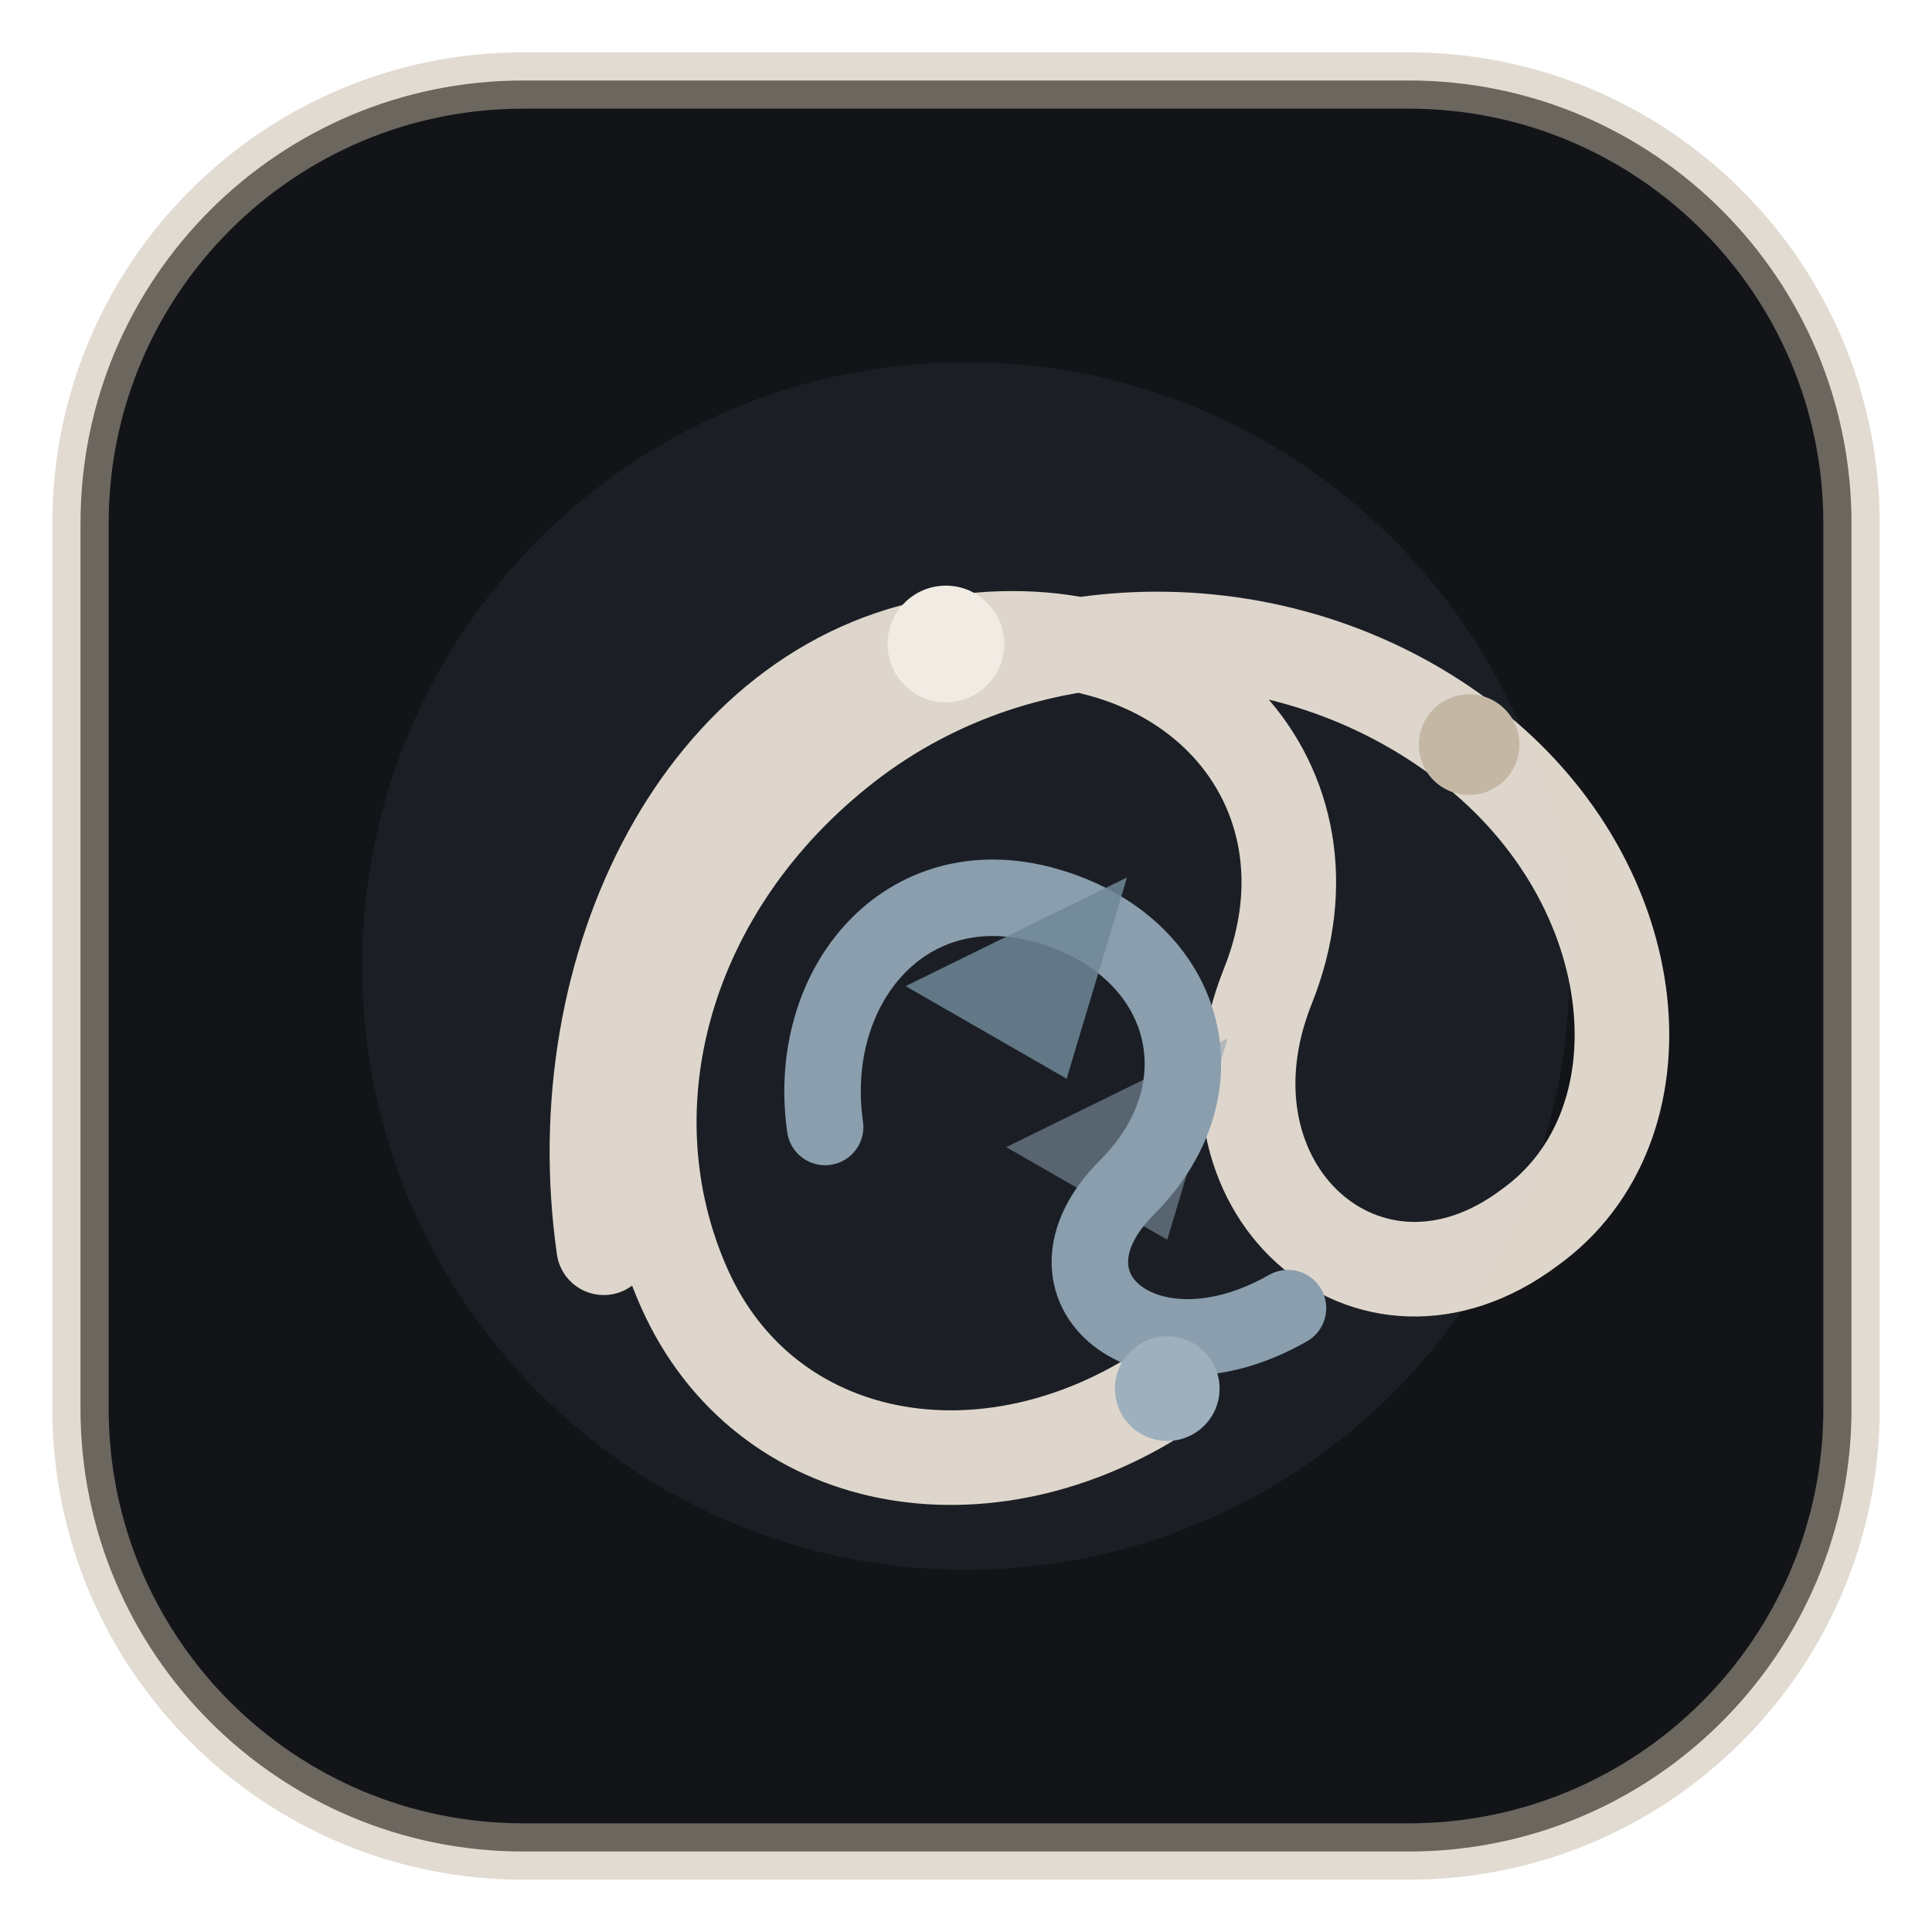
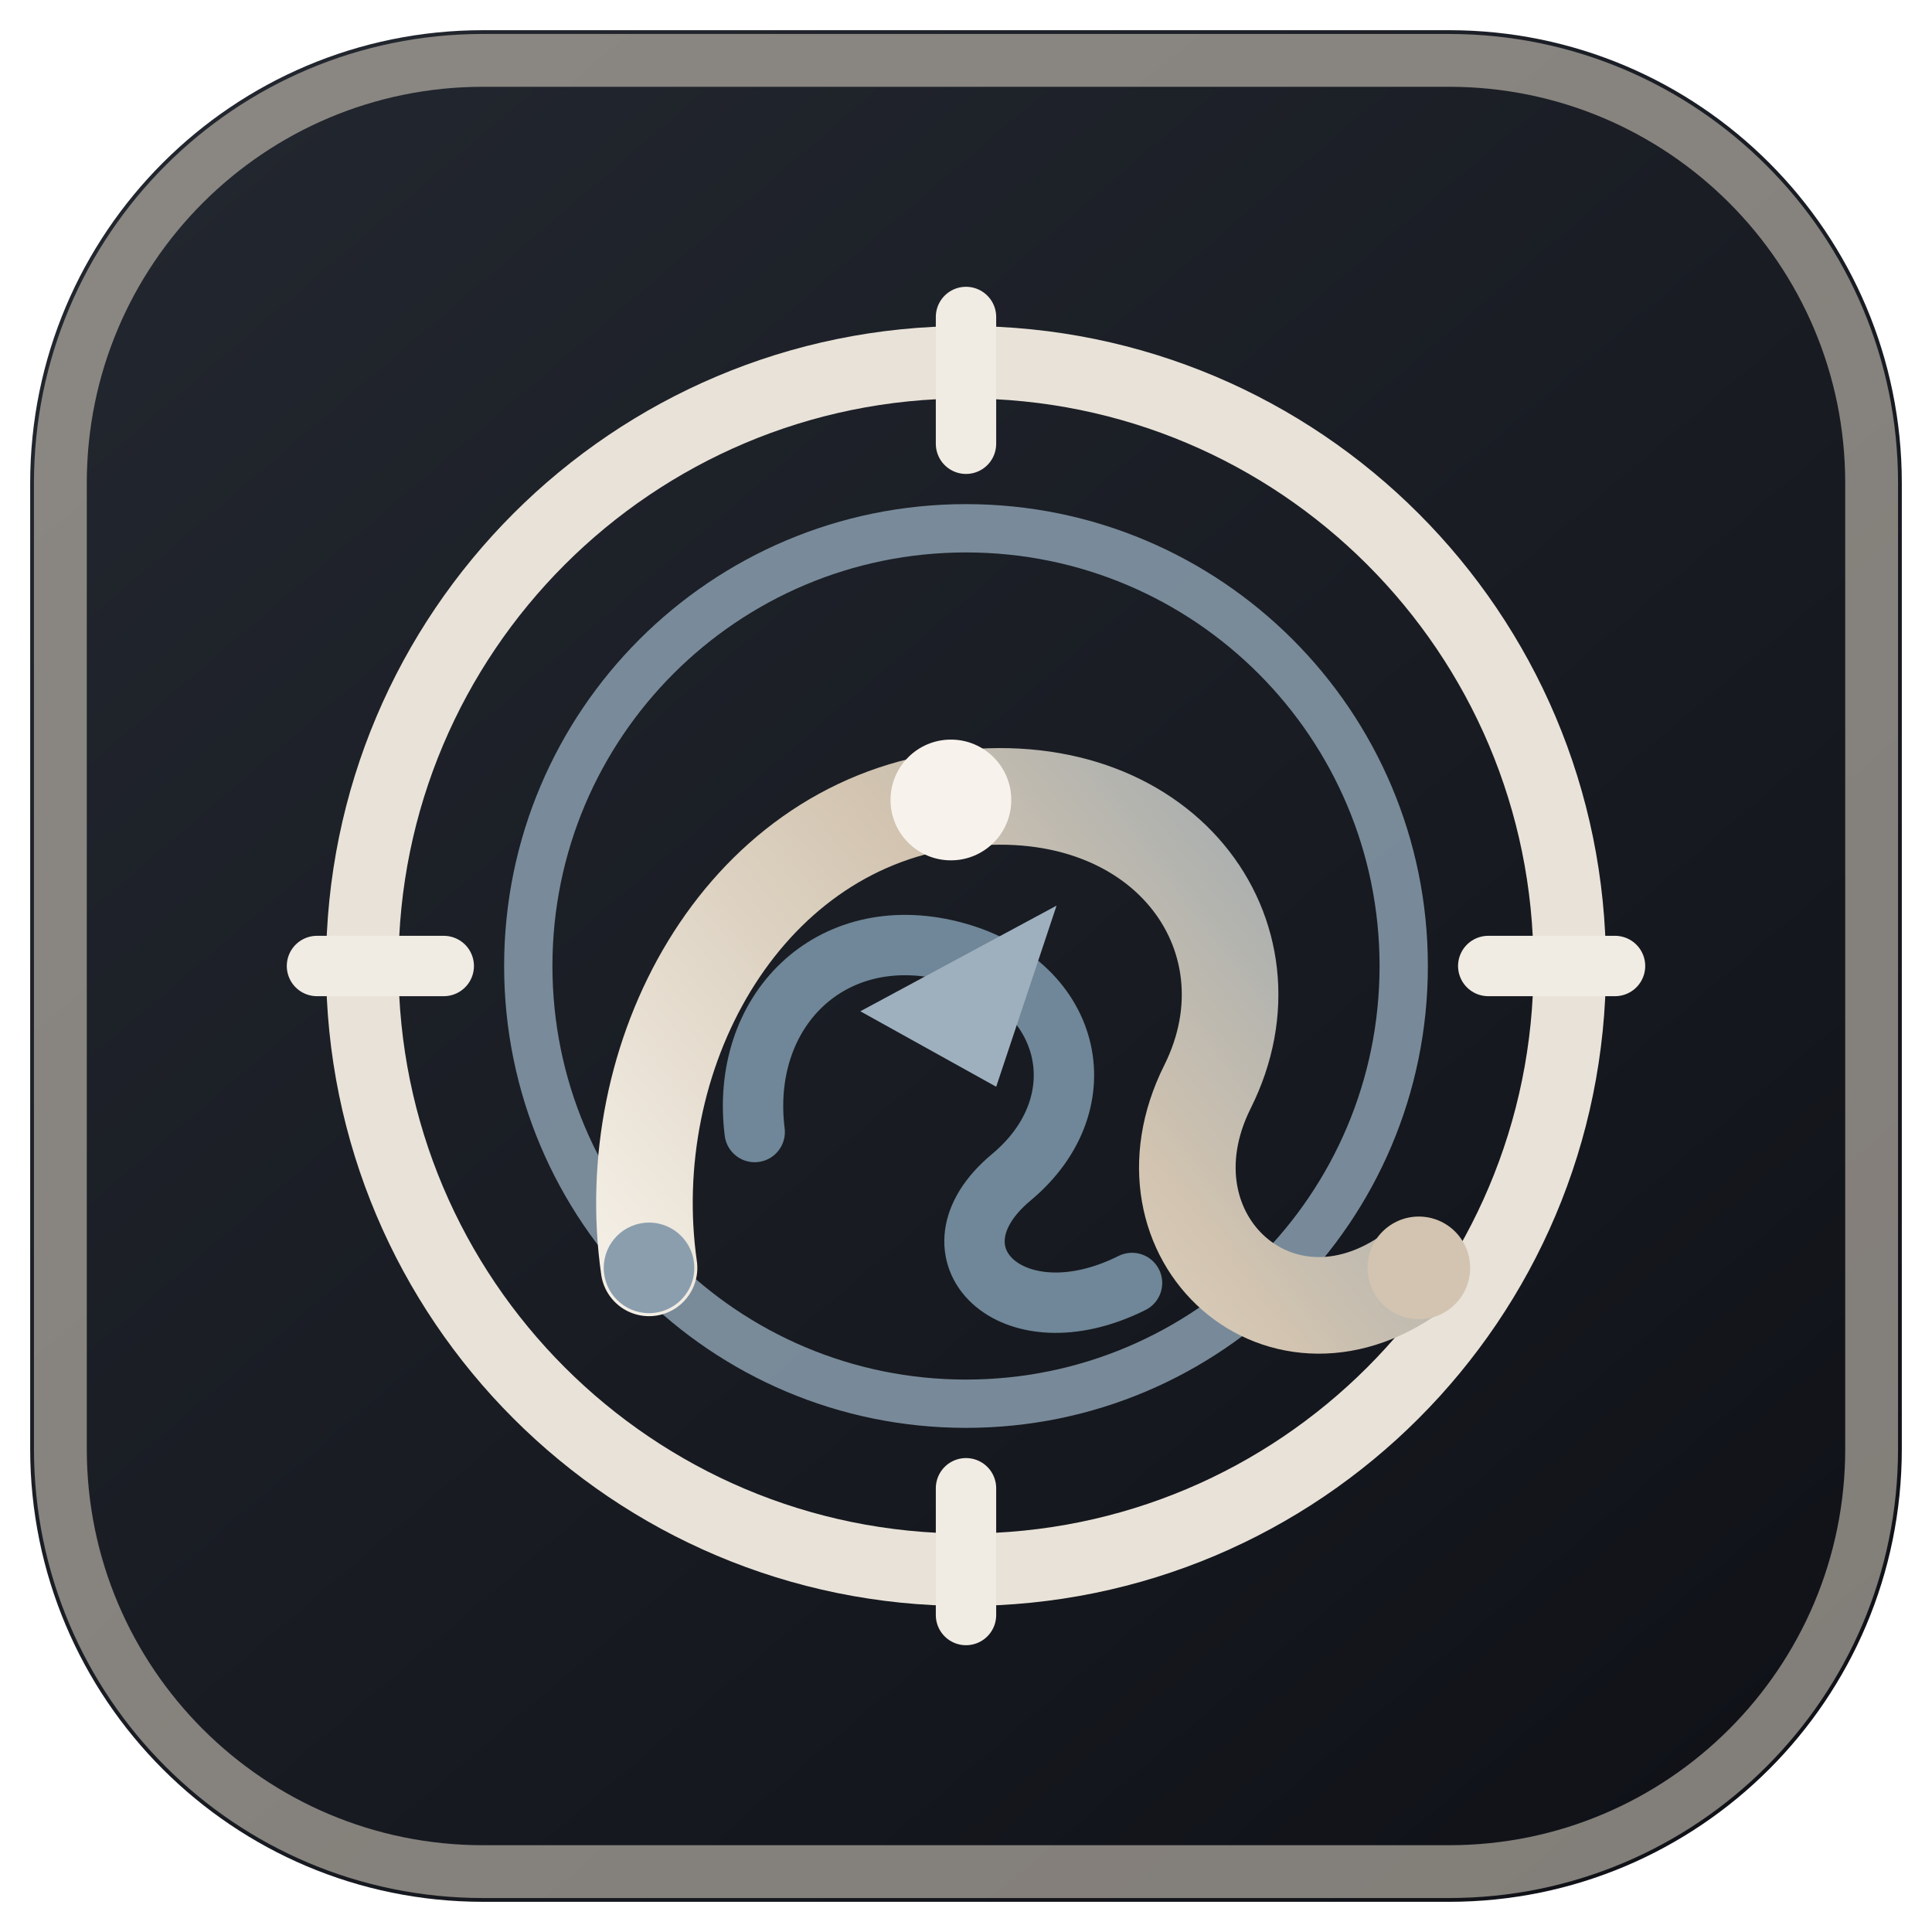
- <svg xmlns="http://www.w3.org/2000/svg" viewBox="0 0 48 48" fill="none" role="img" aria-hidden="true">
-   <rect x="2" y="2" width="44" height="44" rx="11" fill="#121418" stroke="#c4b8a5" stroke-opacity="0.5" stroke-width="1.4" />
-   <circle cx="24" cy="24" r="15" fill="#6f8798" fill-opacity="0.1" />
-   <path d="M15 31        C14 24, 17.5 17, 23.5 16        C29.5 15, 33.5 19.5 31.5 24.5        C29.5 29.5 34 33.5 38 30.5        C41.5 28, 41 22, 36.5 18.5        C32 15, 25.5 15, 21 18.5        C16.5 22, 15 27.5 17 32        C19 36.5 24.5 37.5 29 34.5" stroke="#e8e0d4" stroke-width="2.35" stroke-linecap="round" stroke-linejoin="round" opacity="0.95" />
-   <path d="M20.5 28        C20 24.5, 22.5 21.5, 26 22.5        C29.5 23.5, 30.5 27, 28 29.5        C25.5 32, 28.5 34.5 32 32.5" stroke="#8a9eae" stroke-width="1.9" stroke-linecap="round" stroke-linejoin="round" />
-   <path d="M22.5 24.5 L28 21.8 L26.5 26.8 Z" fill="#6f8798" opacity="0.85" />
-   <path d="M25 28.5 L30.5 25.8 L29 30.8 Z" fill="#8a9eae" opacity="0.55" />
-   <circle cx="23.5" cy="16" r="1.45" fill="#f0ebe3" />
-   <circle cx="36.5" cy="18.5" r="1.25" fill="#c4b8a5" />
-   <circle cx="29" cy="34.5" r="1.3" fill="#9eb0be" />
+ <svg xmlns="http://www.w3.org/2000/svg" viewBox="0 0 64 64" fill="none" role="img" aria-hidden="true">
+   <defs>
+     <linearGradient id="ps-bg" x1="8" y1="4" x2="56" y2="60" gradientUnits="userSpaceOnUse">
+       <stop offset="0" stop-color="#22262e" />
+       <stop offset="1" stop-color="#101218" />
+     </linearGradient>
+     <linearGradient id="ps-ribbon" x1="20" y1="42" x2="46" y2="22" gradientUnits="userSpaceOnUse">
+       <stop offset="0" stop-color="#f4efe6" />
+       <stop offset="0.5" stop-color="#d2c4b0" />
+       <stop offset="1" stop-color="#8a9eae" />
+     </linearGradient>
+   </defs>
+   <rect x="1" y="1" width="62" height="62" rx="15" fill="url(#ps-bg)" />
+   <rect x="2" y="2" width="60" height="60" rx="14" stroke="#e0d6c8" stroke-opacity="0.55" stroke-width="1.75" />
+   <circle cx="32" cy="32" r="20" stroke="#e8e2d8" stroke-width="2.4" />
+   <circle cx="32" cy="32" r="14.5" stroke="#8a9eae" stroke-width="1.6" stroke-opacity="0.85" />
+   <g stroke="#f0ebe3" stroke-width="2" stroke-linecap="round">
+     <path d="M32 10.5v4.2" />
+     <path d="M32 49.3v4.2" />
+     <path d="M10.5 32h4.2" />
+     <path d="M49.3 32h4.2" />
+   </g>
+   <path d="M21.5 42        C20.5 35 24.5 27.5 31.5 26.5        C38.5 25.5 42.5 31 40 36        C37.5 41 42.5 45.5 47 42" stroke="url(#ps-ribbon)" stroke-width="3.2" stroke-linecap="round" stroke-linejoin="round" />
+   <path d="M25 37.5        C24.5 33.5 27.5 30.5 31.5 31.5        C35.5 32.5 36.5 36.5 33.5 39        C30.5 41.5 33.5 44.5 37.5 42.5" stroke="#6f8798" stroke-width="2" stroke-linecap="round" stroke-linejoin="round" />
+   <path d="M28.5 33.5 L35 30 L33 36 Z" fill="#9eb0be" />
+   <circle cx="31.5" cy="26.5" r="2" fill="#f7f3ec" />
+   <circle cx="47" cy="42" r="1.7" fill="#d2c4b0" />
+   <circle cx="21.5" cy="42" r="1.5" fill="#8a9eae" />
</svg>
